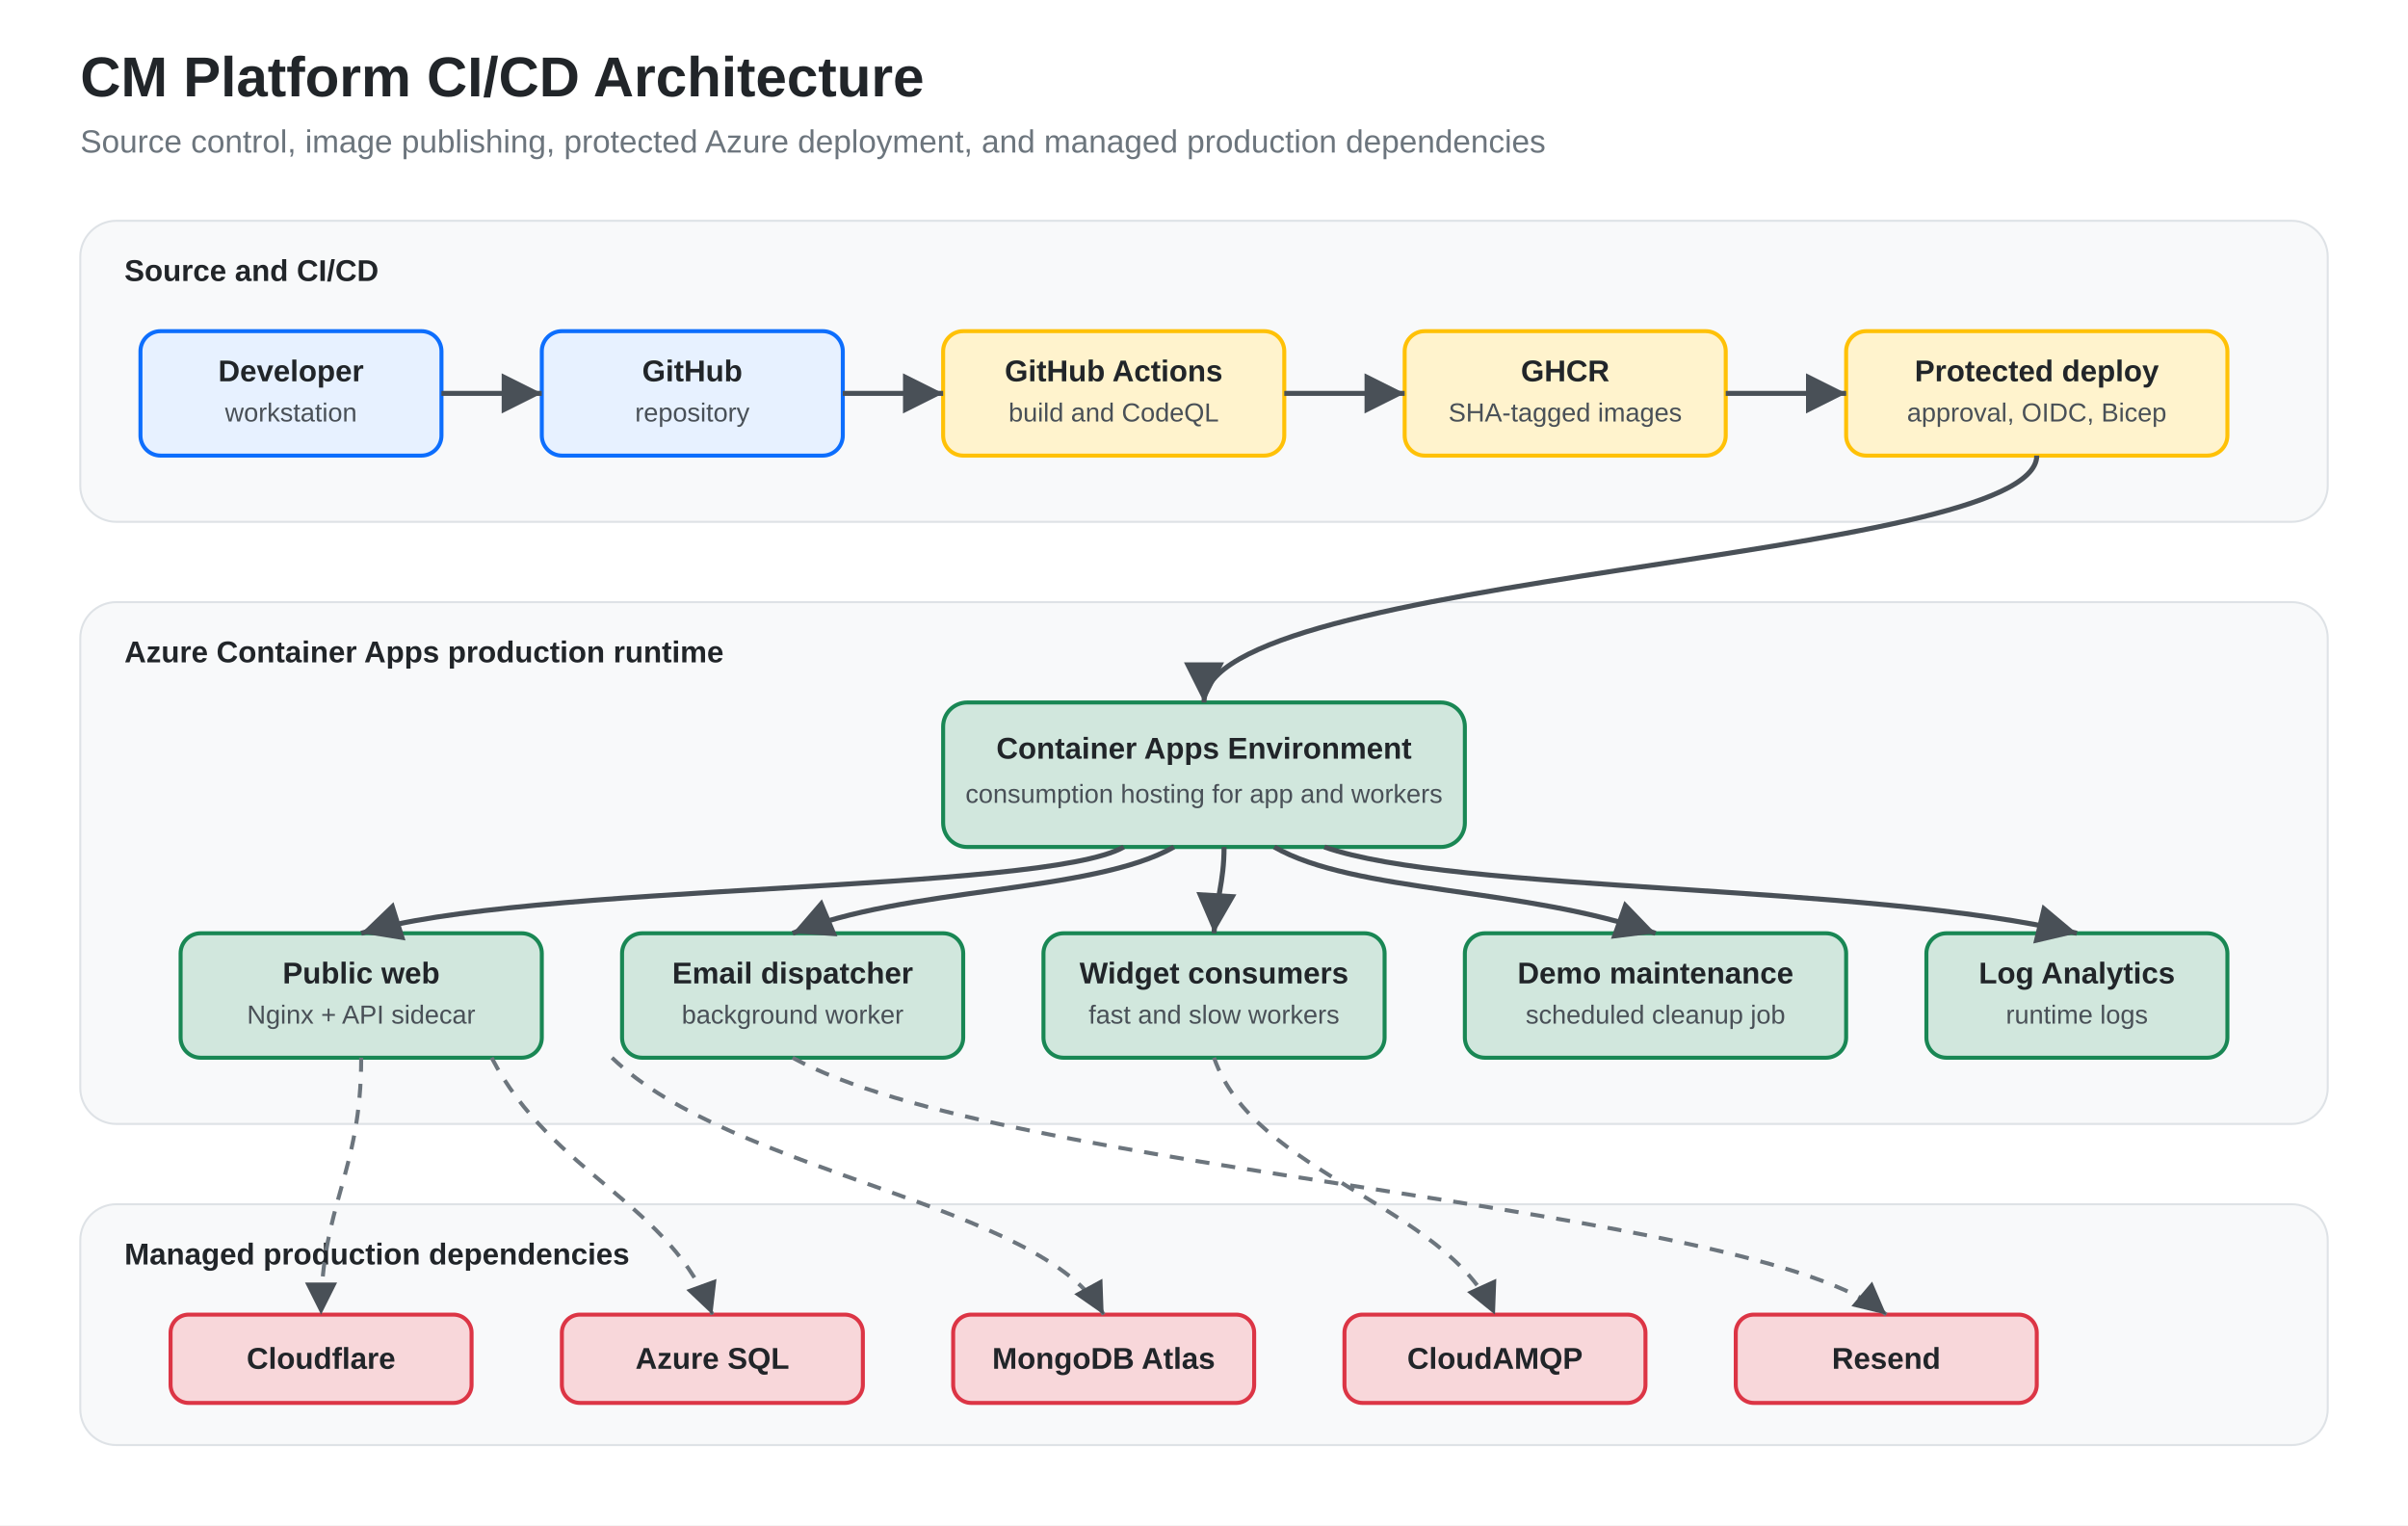
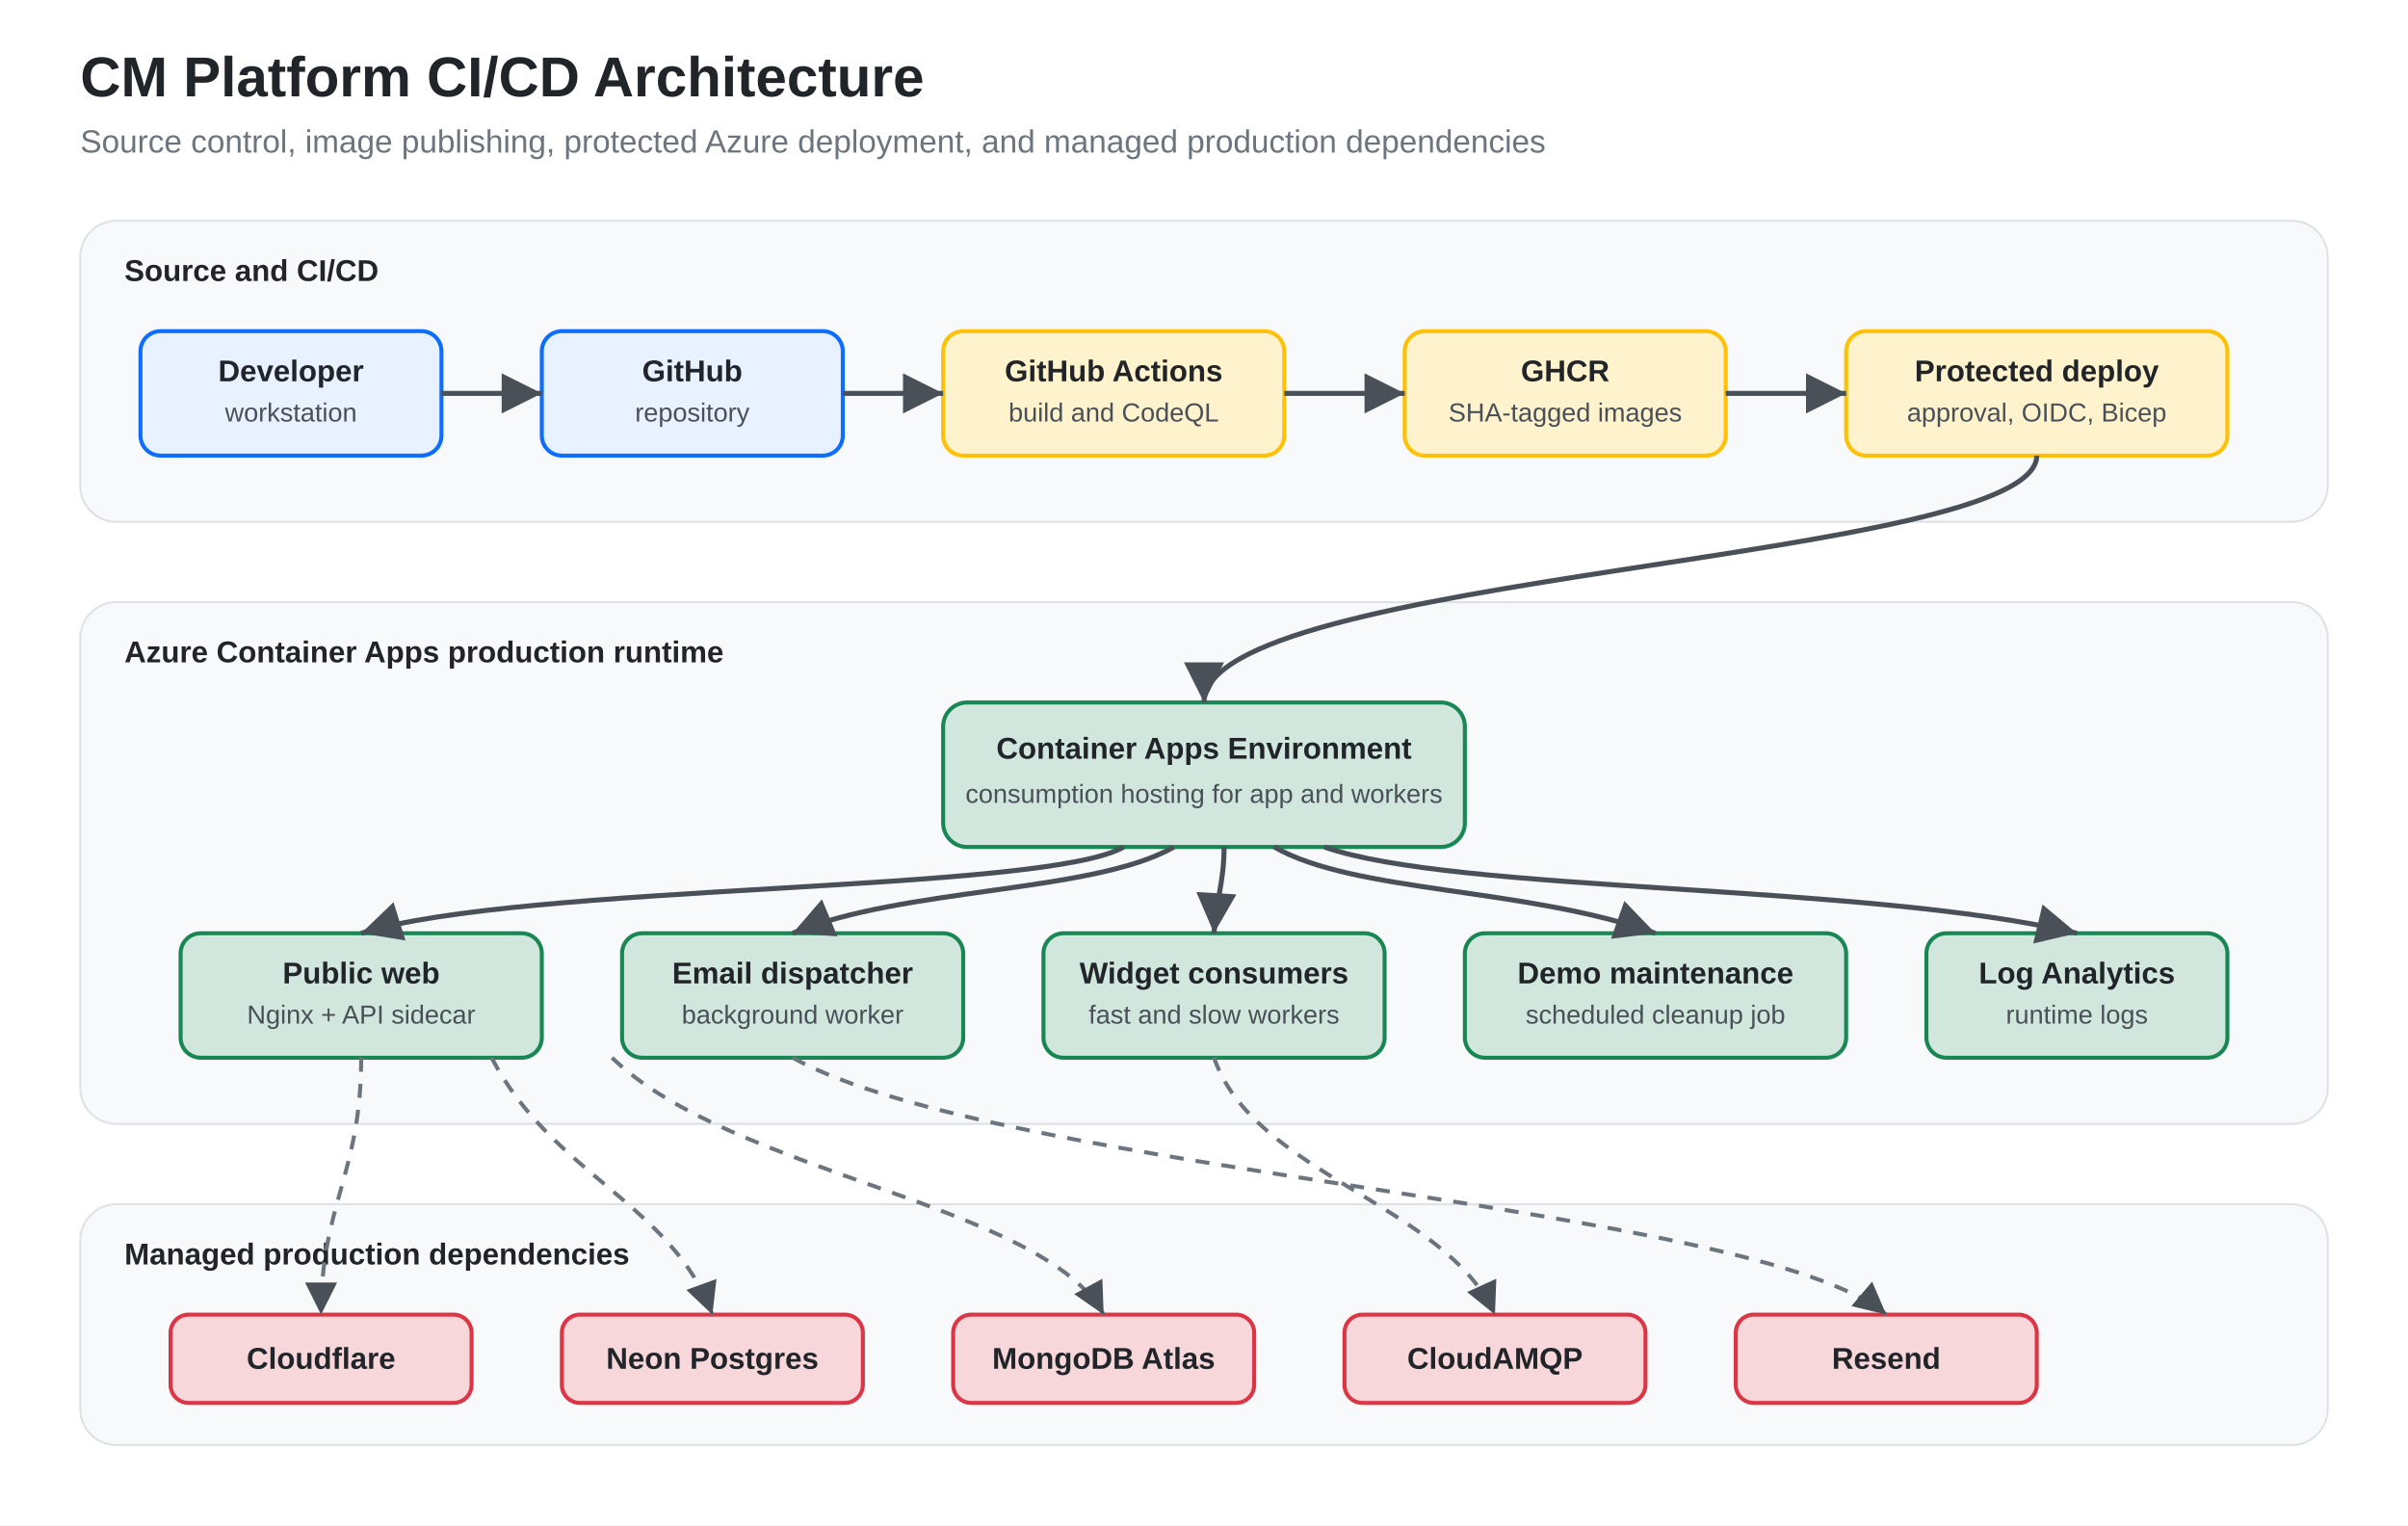
<svg xmlns="http://www.w3.org/2000/svg" width="1200" height="760" viewBox="0 0 1200 760" role="img" aria-labelledby="title desc">
  <defs>
    <marker id="arrow" markerWidth="12" markerHeight="12" refX="10" refY="6" orient="auto" markerUnits="strokeWidth">
      <path d="M2,2 L10,6 L2,10 Z" fill="#495057" />
    </marker>
    <style>
      .title { fill: #212529; font: 700 28px Arial, sans-serif; }
      .subtitle { fill: #6c757d; font: 16px Arial, sans-serif; }
      .label { fill: #212529; font: 700 15px Arial, sans-serif; }
      .small { fill: #495057; font: 13px Arial, sans-serif; }
      .lane { fill: #f8f9fa; stroke: #dee2e6; stroke-width: 1; }
      .source { fill: #e7f1ff; stroke: #0d6efd; stroke-width: 2; }
      .build { fill: #fff3cd; stroke: #ffc107; stroke-width: 2; }
      .runtime { fill: #d1e7dd; stroke: #198754; stroke-width: 2; }
      .managed { fill: #f8d7da; stroke: #dc3545; stroke-width: 2; }
      .line { fill: none; stroke: #495057; stroke-width: 2.5; marker-end: url(#arrow); }
      .soft-line { fill: none; stroke: #6c757d; stroke-width: 2; stroke-dasharray: 7 6; marker-end: url(#arrow); }
    </style>
  </defs>
  <rect x="0" y="0" width="1200" height="760" fill="#ffffff" />
  <text x="40" y="48" class="title">CM Platform CI/CD Architecture</text>
  <text x="40" y="76" class="subtitle">Source control, image publishing, protected Azure deployment, and managed production dependencies</text>
  <rect x="40" y="110" width="1120" height="150" rx="18" class="lane" />
  <text x="62" y="140" class="label">Source and CI/CD</text>
  <rect x="70" y="165" width="150" height="62" rx="10" class="source" />
  <text x="145" y="190" text-anchor="middle" class="label">Developer</text>
  <text x="145" y="210" text-anchor="middle" class="small">workstation</text>
  <rect x="270" y="165" width="150" height="62" rx="10" class="source" />
  <text x="345" y="190" text-anchor="middle" class="label">GitHub</text>
  <text x="345" y="210" text-anchor="middle" class="small">repository</text>
  <rect x="470" y="165" width="170" height="62" rx="10" class="build" />
  <text x="555" y="190" text-anchor="middle" class="label">GitHub Actions</text>
  <text x="555" y="210" text-anchor="middle" class="small">build and CodeQL</text>
  <rect x="700" y="165" width="160" height="62" rx="10" class="build" />
  <text x="780" y="190" text-anchor="middle" class="label">GHCR</text>
  <text x="780" y="210" text-anchor="middle" class="small">SHA-tagged images</text>
  <rect x="920" y="165" width="190" height="62" rx="10" class="build" />
  <text x="1015" y="190" text-anchor="middle" class="label">Protected deploy</text>
  <text x="1015" y="210" text-anchor="middle" class="small">approval, OIDC, Bicep</text>
  <path class="line" d="M220 196 H270" />
  <path class="line" d="M420 196 H470" />
  <path class="line" d="M640 196 H700" />
  <path class="line" d="M860 196 H920" />
  <rect x="40" y="300" width="1120" height="260" rx="18" class="lane" />
  <text x="62" y="330" class="label">Azure Container Apps production runtime</text>
  <rect x="470" y="350" width="260" height="72" rx="12" class="runtime" />
  <text x="600" y="378" text-anchor="middle" class="label">Container Apps Environment</text>
  <text x="600" y="400" text-anchor="middle" class="small">consumption hosting for app and workers</text>
  <rect x="90" y="465" width="180" height="62" rx="10" class="runtime" />
  <text x="180" y="490" text-anchor="middle" class="label">Public web</text>
  <text x="180" y="510" text-anchor="middle" class="small">Nginx + API sidecar</text>
  <rect x="310" y="465" width="170" height="62" rx="10" class="runtime" />
  <text x="395" y="490" text-anchor="middle" class="label">Email dispatcher</text>
  <text x="395" y="510" text-anchor="middle" class="small">background worker</text>
  <rect x="520" y="465" width="170" height="62" rx="10" class="runtime" />
  <text x="605" y="490" text-anchor="middle" class="label">Widget consumers</text>
  <text x="605" y="510" text-anchor="middle" class="small">fast and slow workers</text>
  <rect x="730" y="465" width="190" height="62" rx="10" class="runtime" />
  <text x="825" y="490" text-anchor="middle" class="label">Demo maintenance</text>
  <text x="825" y="510" text-anchor="middle" class="small">scheduled cleanup job</text>
  <rect x="960" y="465" width="150" height="62" rx="10" class="runtime" />
  <text x="1035" y="490" text-anchor="middle" class="label">Log Analytics</text>
  <text x="1035" y="510" text-anchor="middle" class="small">runtime logs</text>
  <path class="line" d="M1015 227 C1015 280 600 285 600 350" />
  <path class="line" d="M560 422 C520 445 260 440 180 465" />
  <path class="line" d="M585 422 C545 445 450 442 395 465" />
  <path class="line" d="M610 422 C610 440 606 448 605 465" />
  <path class="line" d="M635 422 C675 445 760 442 825 465" />
  <path class="line" d="M660 422 C725 445 930 440 1035 465" />
  <rect x="40" y="600" width="1120" height="120" rx="18" class="lane" />
  <text x="62" y="630" class="label">Managed production dependencies</text>
  <rect x="85" y="655" width="150" height="44" rx="9" class="managed" />
  <text x="160" y="682" text-anchor="middle" class="label">Cloudflare</text>
  <rect x="280" y="655" width="150" height="44" rx="9" class="managed" />
-   <text x="355" y="682" text-anchor="middle" class="label">Azure SQL</text>
+   <text x="355" y="682" text-anchor="middle" class="label">Neon Postgres</text>
  <rect x="475" y="655" width="150" height="44" rx="9" class="managed" />
  <text x="550" y="682" text-anchor="middle" class="label">MongoDB Atlas</text>
  <rect x="670" y="655" width="150" height="44" rx="9" class="managed" />
  <text x="745" y="682" text-anchor="middle" class="label">CloudAMQP</text>
  <rect x="865" y="655" width="150" height="44" rx="9" class="managed" />
  <text x="940" y="682" text-anchor="middle" class="label">Resend</text>
  <path class="soft-line" d="M180 527 C180 585 160 600 160 655" />
  <path class="soft-line" d="M245 527 C275 585 335 600 355 655" />
  <path class="soft-line" d="M305 527 C365 585 520 600 550 655" />
  <path class="soft-line" d="M605 527 C625 585 720 600 745 655" />
  <path class="soft-line" d="M395 527 C500 585 875 600 940 655" />
</svg>
